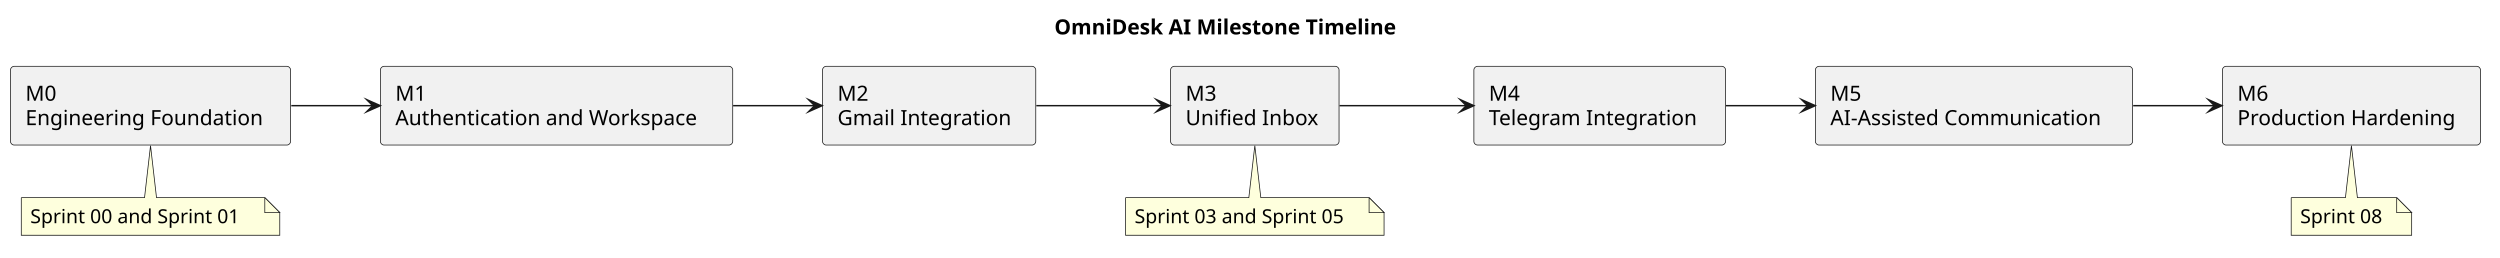
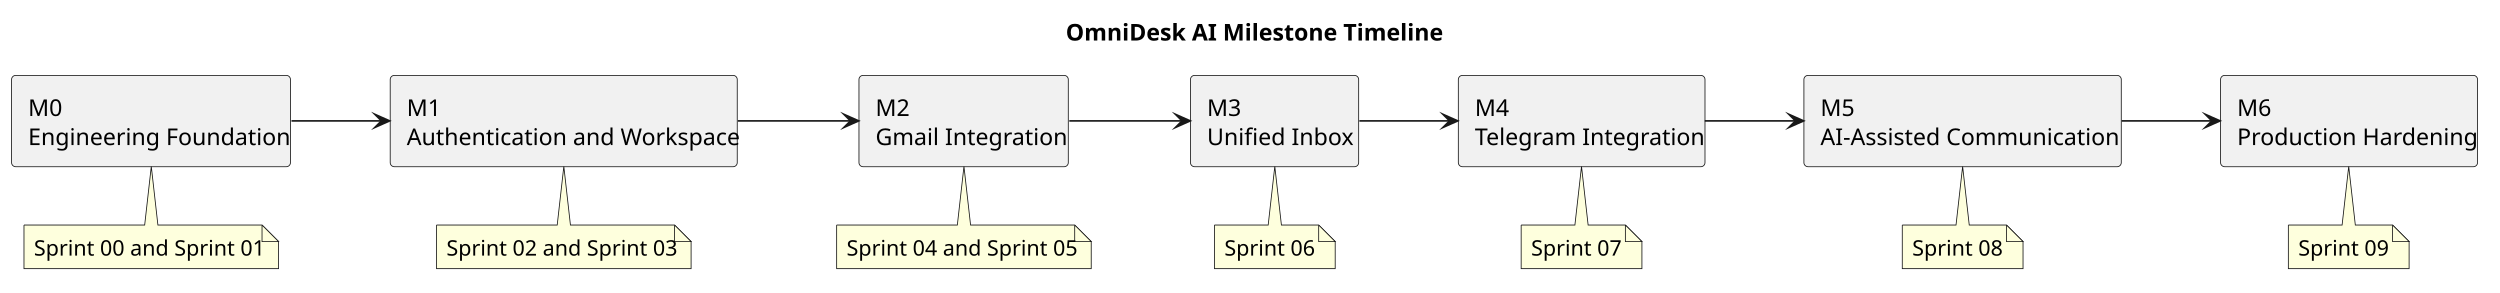
- <svg xmlns="http://www.w3.org/2000/svg" version="1.1" data-diagram-type="DESCRIPTION" style="width:1670px;height:172px;background:#FFFFFF;" width="1670px" height="172px" viewBox="0 0 1670 172" zoomAndPan="magnify" preserveAspectRatio="none" contentStyleType="text/css">
+ <svg xmlns="http://www.w3.org/2000/svg" version="1.1" data-diagram-type="DESCRIPTION" style="width:1512px;height:177px;background:#FFFFFF;" width="1512px" height="177px" viewBox="0 0 1512 177" zoomAndPan="magnify" preserveAspectRatio="none" contentStyleType="text/css">
  <defs />
  <g font-family="sans-serif" lengthAdjust="spacing">
    <g class="title" data-source-line="1">
-       <text x="704.321" y="22.995" fill="#000" font-size="14" textLength="255.302" font-weight="700">OmniDesk AI Milestone Timeline</text>
+       <text x="644.572" y="24.533" fill="#000" font-size="14" textLength="216.275" font-weight="700">OmniDesk AI Milestone Timeline</text>
    </g>
    <g class="entity" data-qualified-name="M0" id="ent0001" data-source-line="6">
-       <rect x="7" y="44.297" width="187.098" height="52.594" fill="#F1F1F1" style="stroke:#181818;stroke-width:0.5;" rx="2.5" ry="2.5" />
-       <text x="17" y="67.292" fill="#000" font-size="14" textLength="20.986">M0</text>
-       <text x="17" y="83.589" fill="#000" font-size="14" textLength="167.098">Engineering Foundation</text>
+       <rect x="7" y="45.609" width="168.668" height="55.219" fill="#F1F1F1" style="stroke:#181818;stroke-width:0.5;" rx="2.5" ry="2.5" />
+       <text x="17" y="70.143" fill="#000" font-size="14" textLength="19.448">M0</text>
+       <text x="17" y="87.752" fill="#000" font-size="14" textLength="148.668">Engineering Foundation</text>
    </g>
    <g class="entity" data-qualified-name="M1" id="ent0002" data-source-line="7">
-       <rect x="254.1" y="44.297" width="235.353" height="52.594" fill="#F1F1F1" style="stroke:#181818;stroke-width:0.5;" rx="2.5" ry="2.5" />
-       <text x="264.1" y="67.292" fill="#000" font-size="14" textLength="20.986">M1</text>
-       <text x="264.1" y="83.589" fill="#000" font-size="14" textLength="215.353">Authentication and Workspace</text>
+       <rect x="236" y="45.609" width="209.889" height="55.219" fill="#F1F1F1" style="stroke:#181818;stroke-width:0.5;" rx="2.5" ry="2.5" />
+       <text x="246" y="70.143" fill="#000" font-size="14" textLength="19.448">M1</text>
+       <text x="246" y="87.752" fill="#000" font-size="14" textLength="189.889">Authentication and Workspace</text>
    </g>
    <g class="entity" data-qualified-name="M2" id="ent0003" data-source-line="8">
-       <rect x="549.45" y="44.297" width="142.438" height="52.594" fill="#F1F1F1" style="stroke:#181818;stroke-width:0.5;" rx="2.5" ry="2.5" />
-       <text x="559.45" y="67.292" fill="#000" font-size="14" textLength="20.986">M2</text>
-       <text x="559.45" y="83.589" fill="#000" font-size="14" textLength="122.438">Gmail Integration</text>
+       <rect x="519.5" y="45.609" width="126.606" height="55.219" fill="#F1F1F1" style="stroke:#181818;stroke-width:0.5;" rx="2.5" ry="2.5" />
+       <text x="529.5" y="70.143" fill="#000" font-size="14" textLength="19.448">M2</text>
+       <text x="529.5" y="87.752" fill="#000" font-size="14" textLength="106.606">Gmail Integration</text>
    </g>
    <g class="entity" data-qualified-name="M3" id="ent0004" data-source-line="9">
-       <rect x="781.96" y="44.297" width="112.518" height="52.594" fill="#F1F1F1" style="stroke:#181818;stroke-width:0.5;" rx="2.5" ry="2.5" />
-       <text x="791.96" y="67.292" fill="#000" font-size="14" textLength="20.986">M3</text>
-       <text x="791.96" y="83.589" fill="#000" font-size="14" textLength="92.518">Unified Inbox</text>
+       <rect x="720" y="45.609" width="101.717" height="55.219" fill="#F1F1F1" style="stroke:#181818;stroke-width:0.5;" rx="2.5" ry="2.5" />
+       <text x="730" y="70.143" fill="#000" font-size="14" textLength="19.448">M3</text>
+       <text x="730" y="87.752" fill="#000" font-size="14" textLength="81.717">Unified Inbox</text>
    </g>
    <g class="entity" data-qualified-name="M4" id="ent0005" data-source-line="10">
-       <rect x="984.55" y="44.297" width="168.121" height="52.594" fill="#F1F1F1" style="stroke:#181818;stroke-width:0.5;" rx="2.5" ry="2.5" />
-       <text x="994.55" y="67.292" fill="#000" font-size="14" textLength="20.986">M4</text>
-       <text x="994.55" y="83.589" fill="#000" font-size="14" textLength="148.121">Telegram Integration</text>
+       <rect x="882" y="45.609" width="149.179" height="55.219" fill="#F1F1F1" style="stroke:#181818;stroke-width:0.5;" rx="2.5" ry="2.5" />
+       <text x="892" y="70.143" fill="#000" font-size="14" textLength="19.448">M4</text>
+       <text x="892" y="87.752" fill="#000" font-size="14" textLength="129.179">Telegram Integration</text>
    </g>
    <g class="entity" data-qualified-name="M5" id="ent0006" data-source-line="11">
-       <rect x="1212.67" y="44.297" width="211.892" height="52.594" fill="#F1F1F1" style="stroke:#181818;stroke-width:0.5;" rx="2.5" ry="2.5" />
-       <text x="1222.67" y="67.292" fill="#000" font-size="14" textLength="20.986">M5</text>
-       <text x="1222.67" y="83.589" fill="#000" font-size="14" textLength="191.892">AI-Assisted Communication</text>
+       <rect x="1091" y="45.609" width="191.951" height="55.219" fill="#F1F1F1" style="stroke:#181818;stroke-width:0.5;" rx="2.5" ry="2.5" />
+       <text x="1101" y="70.143" fill="#000" font-size="14" textLength="19.448">M5</text>
+       <text x="1101" y="87.752" fill="#000" font-size="14" textLength="171.951">AI-Assisted Communication</text>
    </g>
    <g class="entity" data-qualified-name="M6" id="ent0007" data-source-line="12">
-       <rect x="1484.57" y="44.297" width="172.373" height="52.594" fill="#F1F1F1" style="stroke:#181818;stroke-width:0.5;" rx="2.5" ry="2.5" />
-       <text x="1494.57" y="67.292" fill="#000" font-size="14" textLength="20.986">M6</text>
-       <text x="1494.57" y="83.589" fill="#000" font-size="14" textLength="152.373">Production Hardening</text>
+       <rect x="1343" y="45.609" width="155.42" height="55.219" fill="#F1F1F1" style="stroke:#181818;stroke-width:0.5;" rx="2.5" ry="2.5" />
+       <text x="1353" y="70.143" fill="#000" font-size="14" textLength="19.448">M6</text>
+       <text x="1353" y="87.752" fill="#000" font-size="14" textLength="135.42">Production Hardening</text>
    </g>
    <g class="entity" data-qualified-name="GMN14" id="ent0015" data-source-line="22">
-       <path d="M14.22,132.027 L14.22,157.16 A0,0 0 0 0 14.22,157.16 L186.885,157.16 A0,0 0 0 0 186.885,157.16 L186.885,142.027 L176.885,132.027 L104.55,132.027 L100.55,97.277 L96.55,132.027 L14.22,132.027 A0,0 0 0 0 14.22,132.027" style="stroke:#181818;stroke-width:0.5;" fill="#FEFFDD" />
-       <path d="M176.885,132.027 L176.885,142.027 L186.885,142.027 L176.885,132.027" style="stroke:#181818;stroke-width:0.5;" fill="#FEFFDD" />
-       <text x="20.22" y="149.094" fill="#000" font-size="13" textLength="151.665">Sprint 00 and Sprint 01</text>
+       <path d="M14.5,136.109 L14.5,162.461 A0,0 0 0 0 14.5,162.461 L168.477,162.461 A0,0 0 0 0 168.477,162.461 L168.477,146.109 L158.477,136.109 L95.5,136.109 L91.5,100.649 L87.5,136.109 L14.5,136.109 A0,0 0 0 0 14.5,136.109" style="stroke:#181818;stroke-width:0.5;" fill="#FEFFDD" />
+       <path d="M158.477,136.109 L158.477,146.109 L168.477,146.109 L158.477,136.109" style="stroke:#181818;stroke-width:0.5;" fill="#FEFFDD" />
+       <text x="20.5" y="154.604" fill="#000" font-size="13" textLength="132.977">Sprint 00 and Sprint 01</text>
    </g>
    <g class="entity" data-qualified-name="GMN17" id="ent0018" data-source-line="26">
-       <path d="M751.89,132.027 L751.89,157.16 A0,0 0 0 0 751.89,157.16 L924.555,157.16 A0,0 0 0 0 924.555,157.16 L924.555,142.027 L914.555,132.027 L842.22,132.027 L838.22,97.277 L834.22,132.027 L751.89,132.027 A0,0 0 0 0 751.89,132.027" style="stroke:#181818;stroke-width:0.5;" fill="#FEFFDD" />
-       <path d="M914.555,132.027 L914.555,142.027 L924.555,142.027 L914.555,132.027" style="stroke:#181818;stroke-width:0.5;" fill="#FEFFDD" />
-       <text x="757.89" y="149.094" fill="#000" font-size="13" textLength="151.665">Sprint 03 and Sprint 05</text>
+       <path d="M264,136.109 L264,162.461 A0,0 0 0 0 264,162.461 L417.977,162.461 A0,0 0 0 0 417.977,162.461 L417.977,146.109 L407.977,136.109 L345,136.109 L341,100.649 L337,136.109 L264,136.109 A0,0 0 0 0 264,136.109" style="stroke:#181818;stroke-width:0.5;" fill="#FEFFDD" />
+       <path d="M407.977,136.109 L407.977,146.109 L417.977,146.109 L407.977,136.109" style="stroke:#181818;stroke-width:0.5;" fill="#FEFFDD" />
+       <text x="270" y="154.604" fill="#000" font-size="13" textLength="132.977">Sprint 02 and Sprint 03</text>
    </g>
    <g class="entity" data-qualified-name="GMN20" id="ent0021" data-source-line="30">
-       <path d="M1530.52,132.027 L1530.52,157.16 A0,0 0 0 0 1530.52,157.16 L1610.991,157.16 A0,0 0 0 0 1610.991,157.16 L1610.991,142.027 L1600.991,132.027 L1574.75,132.027 L1570.75,97.277 L1566.75,132.027 L1530.52,132.027 A0,0 0 0 0 1530.52,132.027" style="stroke:#181818;stroke-width:0.5;" fill="#FEFFDD" />
-       <path d="M1600.991,132.027 L1600.991,142.027 L1610.991,142.027 L1600.991,132.027" style="stroke:#181818;stroke-width:0.5;" fill="#FEFFDD" />
-       <text x="1536.52" y="149.094" fill="#000" font-size="13" textLength="59.471">Sprint 08</text>
+       <path d="M506,136.109 L506,162.461 A0,0 0 0 0 506,162.461 L659.977,162.461 A0,0 0 0 0 659.977,162.461 L659.977,146.109 L649.977,136.109 L587,136.109 L583,100.649 L579,136.109 L506,136.109 A0,0 0 0 0 506,136.109" style="stroke:#181818;stroke-width:0.5;" fill="#FEFFDD" />
+       <path d="M649.977,136.109 L649.977,146.109 L659.977,146.109 L649.977,136.109" style="stroke:#181818;stroke-width:0.5;" fill="#FEFFDD" />
+       <text x="512" y="154.604" fill="#000" font-size="13" textLength="132.977">Sprint 04 and Sprint 05</text>
+     </g>
+     <g class="entity" data-qualified-name="GMN23" id="ent0024" data-source-line="34">
+       <path d="M734.5,136.109 L734.5,162.461 A0,0 0 0 0 734.5,162.461 L807.532,162.461 A0,0 0 0 0 807.532,162.461 L807.532,146.109 L797.532,136.109 L775,136.109 L771,100.649 L767,136.109 L734.5,136.109 A0,0 0 0 0 734.5,136.109" style="stroke:#181818;stroke-width:0.5;" fill="#FEFFDD" />
+       <path d="M797.532,136.109 L797.532,146.109 L807.532,146.109 L797.532,136.109" style="stroke:#181818;stroke-width:0.5;" fill="#FEFFDD" />
+       <text x="740.5" y="154.604" fill="#000" font-size="13" textLength="52.032">Sprint 06</text>
+     </g>
+     <g class="entity" data-qualified-name="GMN26" id="ent0027" data-source-line="38">
+       <path d="M920,136.109 L920,162.461 A0,0 0 0 0 920,162.461 L993.032,162.461 A0,0 0 0 0 993.032,162.461 L993.032,146.109 L983.032,136.109 L960.5,136.109 L956.5,100.649 L952.5,136.109 L920,136.109 A0,0 0 0 0 920,136.109" style="stroke:#181818;stroke-width:0.5;" fill="#FEFFDD" />
+       <path d="M983.032,136.109 L983.032,146.109 L993.032,146.109 L983.032,136.109" style="stroke:#181818;stroke-width:0.5;" fill="#FEFFDD" />
+       <text x="926" y="154.604" fill="#000" font-size="13" textLength="52.032">Sprint 07</text>
+     </g>
+     <g class="entity" data-qualified-name="GMN29" id="ent0030" data-source-line="42">
+       <path d="M1150.5,136.109 L1150.5,162.461 A0,0 0 0 0 1150.5,162.461 L1223.532,162.461 A0,0 0 0 0 1223.532,162.461 L1223.532,146.109 L1213.532,136.109 L1191,136.109 L1187,100.649 L1183,136.109 L1150.5,136.109 A0,0 0 0 0 1150.5,136.109" style="stroke:#181818;stroke-width:0.5;" fill="#FEFFDD" />
+       <path d="M1213.532,136.109 L1213.532,146.109 L1223.532,146.109 L1213.532,136.109" style="stroke:#181818;stroke-width:0.5;" fill="#FEFFDD" />
+       <text x="1156.5" y="154.604" fill="#000" font-size="13" textLength="52.032">Sprint 08</text>
+     </g>
+     <g class="entity" data-qualified-name="GMN32" id="ent0033" data-source-line="46">
+       <path d="M1384,136.109 L1384,162.461 A0,0 0 0 0 1384,162.461 L1457.032,162.461 A0,0 0 0 0 1457.032,162.461 L1457.032,146.109 L1447.032,136.109 L1424.5,136.109 L1420.5,100.649 L1416.5,136.109 L1384,136.109 A0,0 0 0 0 1384,136.109" style="stroke:#181818;stroke-width:0.5;" fill="#FEFFDD" />
+       <path d="M1447.032,136.109 L1447.032,146.109 L1457.032,146.109 L1447.032,136.109" style="stroke:#181818;stroke-width:0.5;" fill="#FEFFDD" />
+       <text x="1390" y="154.604" fill="#000" font-size="13" textLength="52.032">Sprint 09</text>
    </g>
    <g class="link" data-entity-1="ent0001" data-entity-2="ent0002" id="lnk8" data-source-line="14" data-link-type="dependency">
-       <path d="M194.58,70.587 C213.73,70.587 229.12,70.587 248.99,70.587" style="stroke:#181818;stroke-width:1;" fill="none" id="M0-to-M1" />
-       <polygon points="253.99,70.587,244.99,66.587,248.99,70.587,244.99,74.587,253.99,70.587" fill="#181818" style="stroke:#181818;stroke-width:1;stroke-linejoin:miter;stroke-miterlimit:10;" />
+       <path d="M176.29,73.109 C195.36,73.109 210.86,73.109 230.67,73.109" style="stroke:#181818;stroke-width:1;" fill="none" id="M0-to-M1" />
+       <polygon points="235.67,73.109,226.67,69.109,230.67,73.109,226.67,77.109,235.67,73.109" fill="#181818" style="stroke:#181818;stroke-width:1;stroke-linejoin:miter;stroke-miterlimit:10;" />
    </g>
    <g class="link" data-entity-1="ent0002" data-entity-2="ent0003" id="lnk9" data-source-line="15" data-link-type="dependency">
-       <path d="M489.71,70.587 C510.03,70.587 525.58,70.587 544.16,70.587" style="stroke:#181818;stroke-width:1;" fill="none" id="M1-to-M2" />
-       <polygon points="549.16,70.587,540.16,66.587,544.16,70.587,540.16,74.587,549.16,70.587" fill="#181818" style="stroke:#181818;stroke-width:1;stroke-linejoin:miter;stroke-miterlimit:10;" />
+       <path d="M446.22,73.109 C471.14,73.109 491.99,73.109 514.35,73.109" style="stroke:#181818;stroke-width:1;" fill="none" id="M1-to-M2" />
+       <polygon points="519.35,73.109,510.35,69.109,514.35,73.109,510.35,77.109,519.35,73.109" fill="#181818" style="stroke:#181818;stroke-width:1;stroke-linejoin:miter;stroke-miterlimit:10;" />
    </g>
    <g class="link" data-entity-1="ent0003" data-entity-2="ent0004" id="lnk10" data-source-line="16" data-link-type="dependency">
-       <path d="M692.25,70.587 C721.23,70.587 749.29,70.587 776.52,70.587" style="stroke:#181818;stroke-width:1;" fill="none" id="M2-to-M3" />
-       <polygon points="781.52,70.587,772.52,66.587,776.52,70.587,772.52,74.587,781.52,70.587" fill="#181818" style="stroke:#181818;stroke-width:1;stroke-linejoin:miter;stroke-miterlimit:10;" />
+       <path d="M646.71,73.109 C670.55,73.109 692.36,73.109 714.88,73.109" style="stroke:#181818;stroke-width:1;" fill="none" id="M2-to-M3" />
+       <polygon points="719.88,73.109,710.88,69.109,714.88,73.109,710.88,77.109,719.88,73.109" fill="#181818" style="stroke:#181818;stroke-width:1;stroke-linejoin:miter;stroke-miterlimit:10;" />
    </g>
    <g class="link" data-entity-1="ent0004" data-entity-2="ent0005" id="lnk11" data-source-line="17" data-link-type="dependency">
-       <path d="M894.8,70.587 C921.74,70.587 949.64,70.587 979.48,70.587" style="stroke:#181818;stroke-width:1;" fill="none" id="M3-to-M4" />
-       <polygon points="984.48,70.587,975.48,66.587,979.48,70.587,975.48,74.587,984.48,70.587" fill="#181818" style="stroke:#181818;stroke-width:1;stroke-linejoin:miter;stroke-miterlimit:10;" />
+       <path d="M822.14,73.109 C840.5,73.109 856.68,73.109 876.67,73.109" style="stroke:#181818;stroke-width:1;" fill="none" id="M3-to-M4" />
+       <polygon points="881.67,73.109,872.67,69.109,876.67,73.109,872.67,77.109,881.67,73.109" fill="#181818" style="stroke:#181818;stroke-width:1;stroke-linejoin:miter;stroke-miterlimit:10;" />
    </g>
    <g class="link" data-entity-1="ent0005" data-entity-2="ent0006" id="lnk12" data-source-line="18" data-link-type="dependency">
-       <path d="M1152.89,70.587 C1172.02,70.587 1187.62,70.587 1207.54,70.587" style="stroke:#181818;stroke-width:1;" fill="none" id="M4-to-M5" />
-       <polygon points="1212.54,70.587,1203.54,66.587,1207.54,70.587,1203.54,74.587,1212.54,70.587" fill="#181818" style="stroke:#181818;stroke-width:1;stroke-linejoin:miter;stroke-miterlimit:10;" />
+       <path d="M1031.06,73.109 C1050.1,73.109 1065.89,73.109 1085.87,73.109" style="stroke:#181818;stroke-width:1;" fill="none" id="M4-to-M5" />
+       <polygon points="1090.87,73.109,1081.87,69.109,1085.87,73.109,1081.87,77.109,1090.87,73.109" fill="#181818" style="stroke:#181818;stroke-width:1;stroke-linejoin:miter;stroke-miterlimit:10;" />
    </g>
    <g class="link" data-entity-1="ent0006" data-entity-2="ent0007" id="lnk13" data-source-line="19" data-link-type="dependency">
-       <path d="M1424.97,70.587 C1444.73,70.587 1460.17,70.587 1479.23,70.587" style="stroke:#181818;stroke-width:1;" fill="none" id="M5-to-M6" />
-       <polygon points="1484.23,70.587,1475.23,66.587,1479.23,70.587,1475.23,74.587,1484.23,70.587" fill="#181818" style="stroke:#181818;stroke-width:1;stroke-linejoin:miter;stroke-miterlimit:10;" />
+       <path d="M1283.16,73.109 C1302.99,73.109 1318.65,73.109 1337.72,73.109" style="stroke:#181818;stroke-width:1;" fill="none" id="M5-to-M6" />
+       <polygon points="1342.72,73.109,1333.72,69.109,1337.72,73.109,1333.72,77.109,1342.72,73.109" fill="#181818" style="stroke:#181818;stroke-width:1;stroke-linejoin:miter;stroke-miterlimit:10;" />
    </g>
  </g>
</svg>
